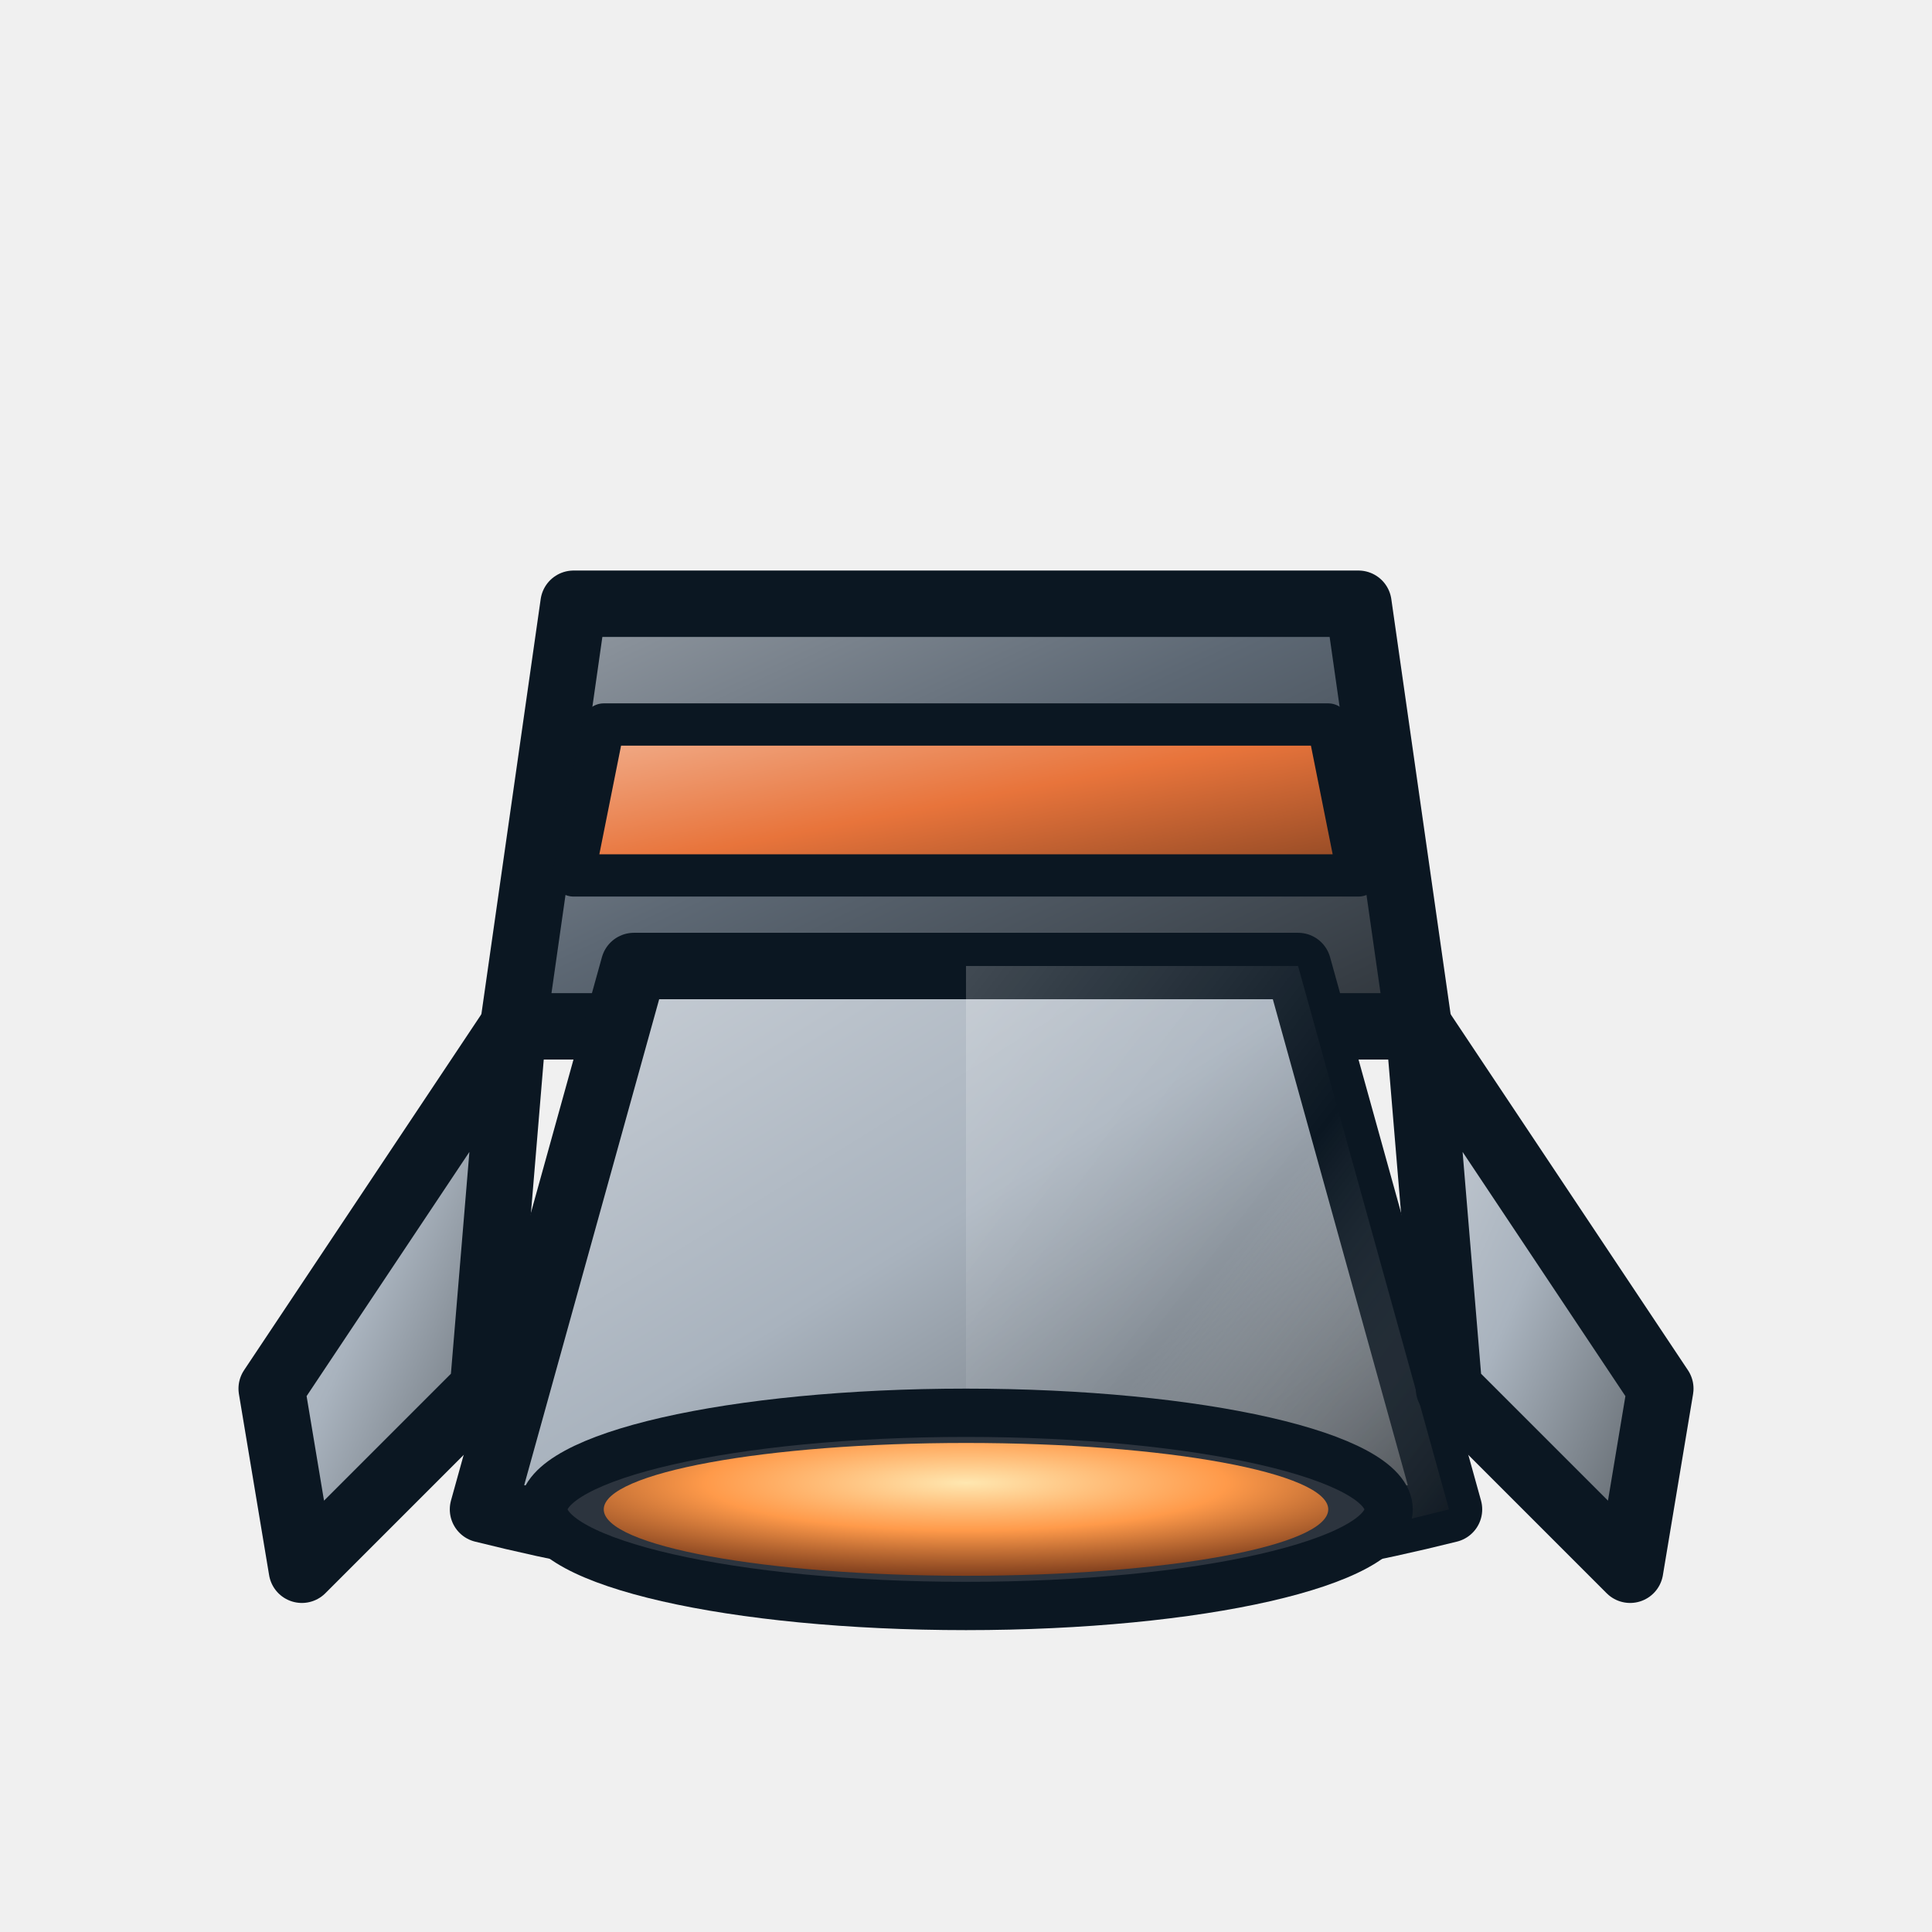
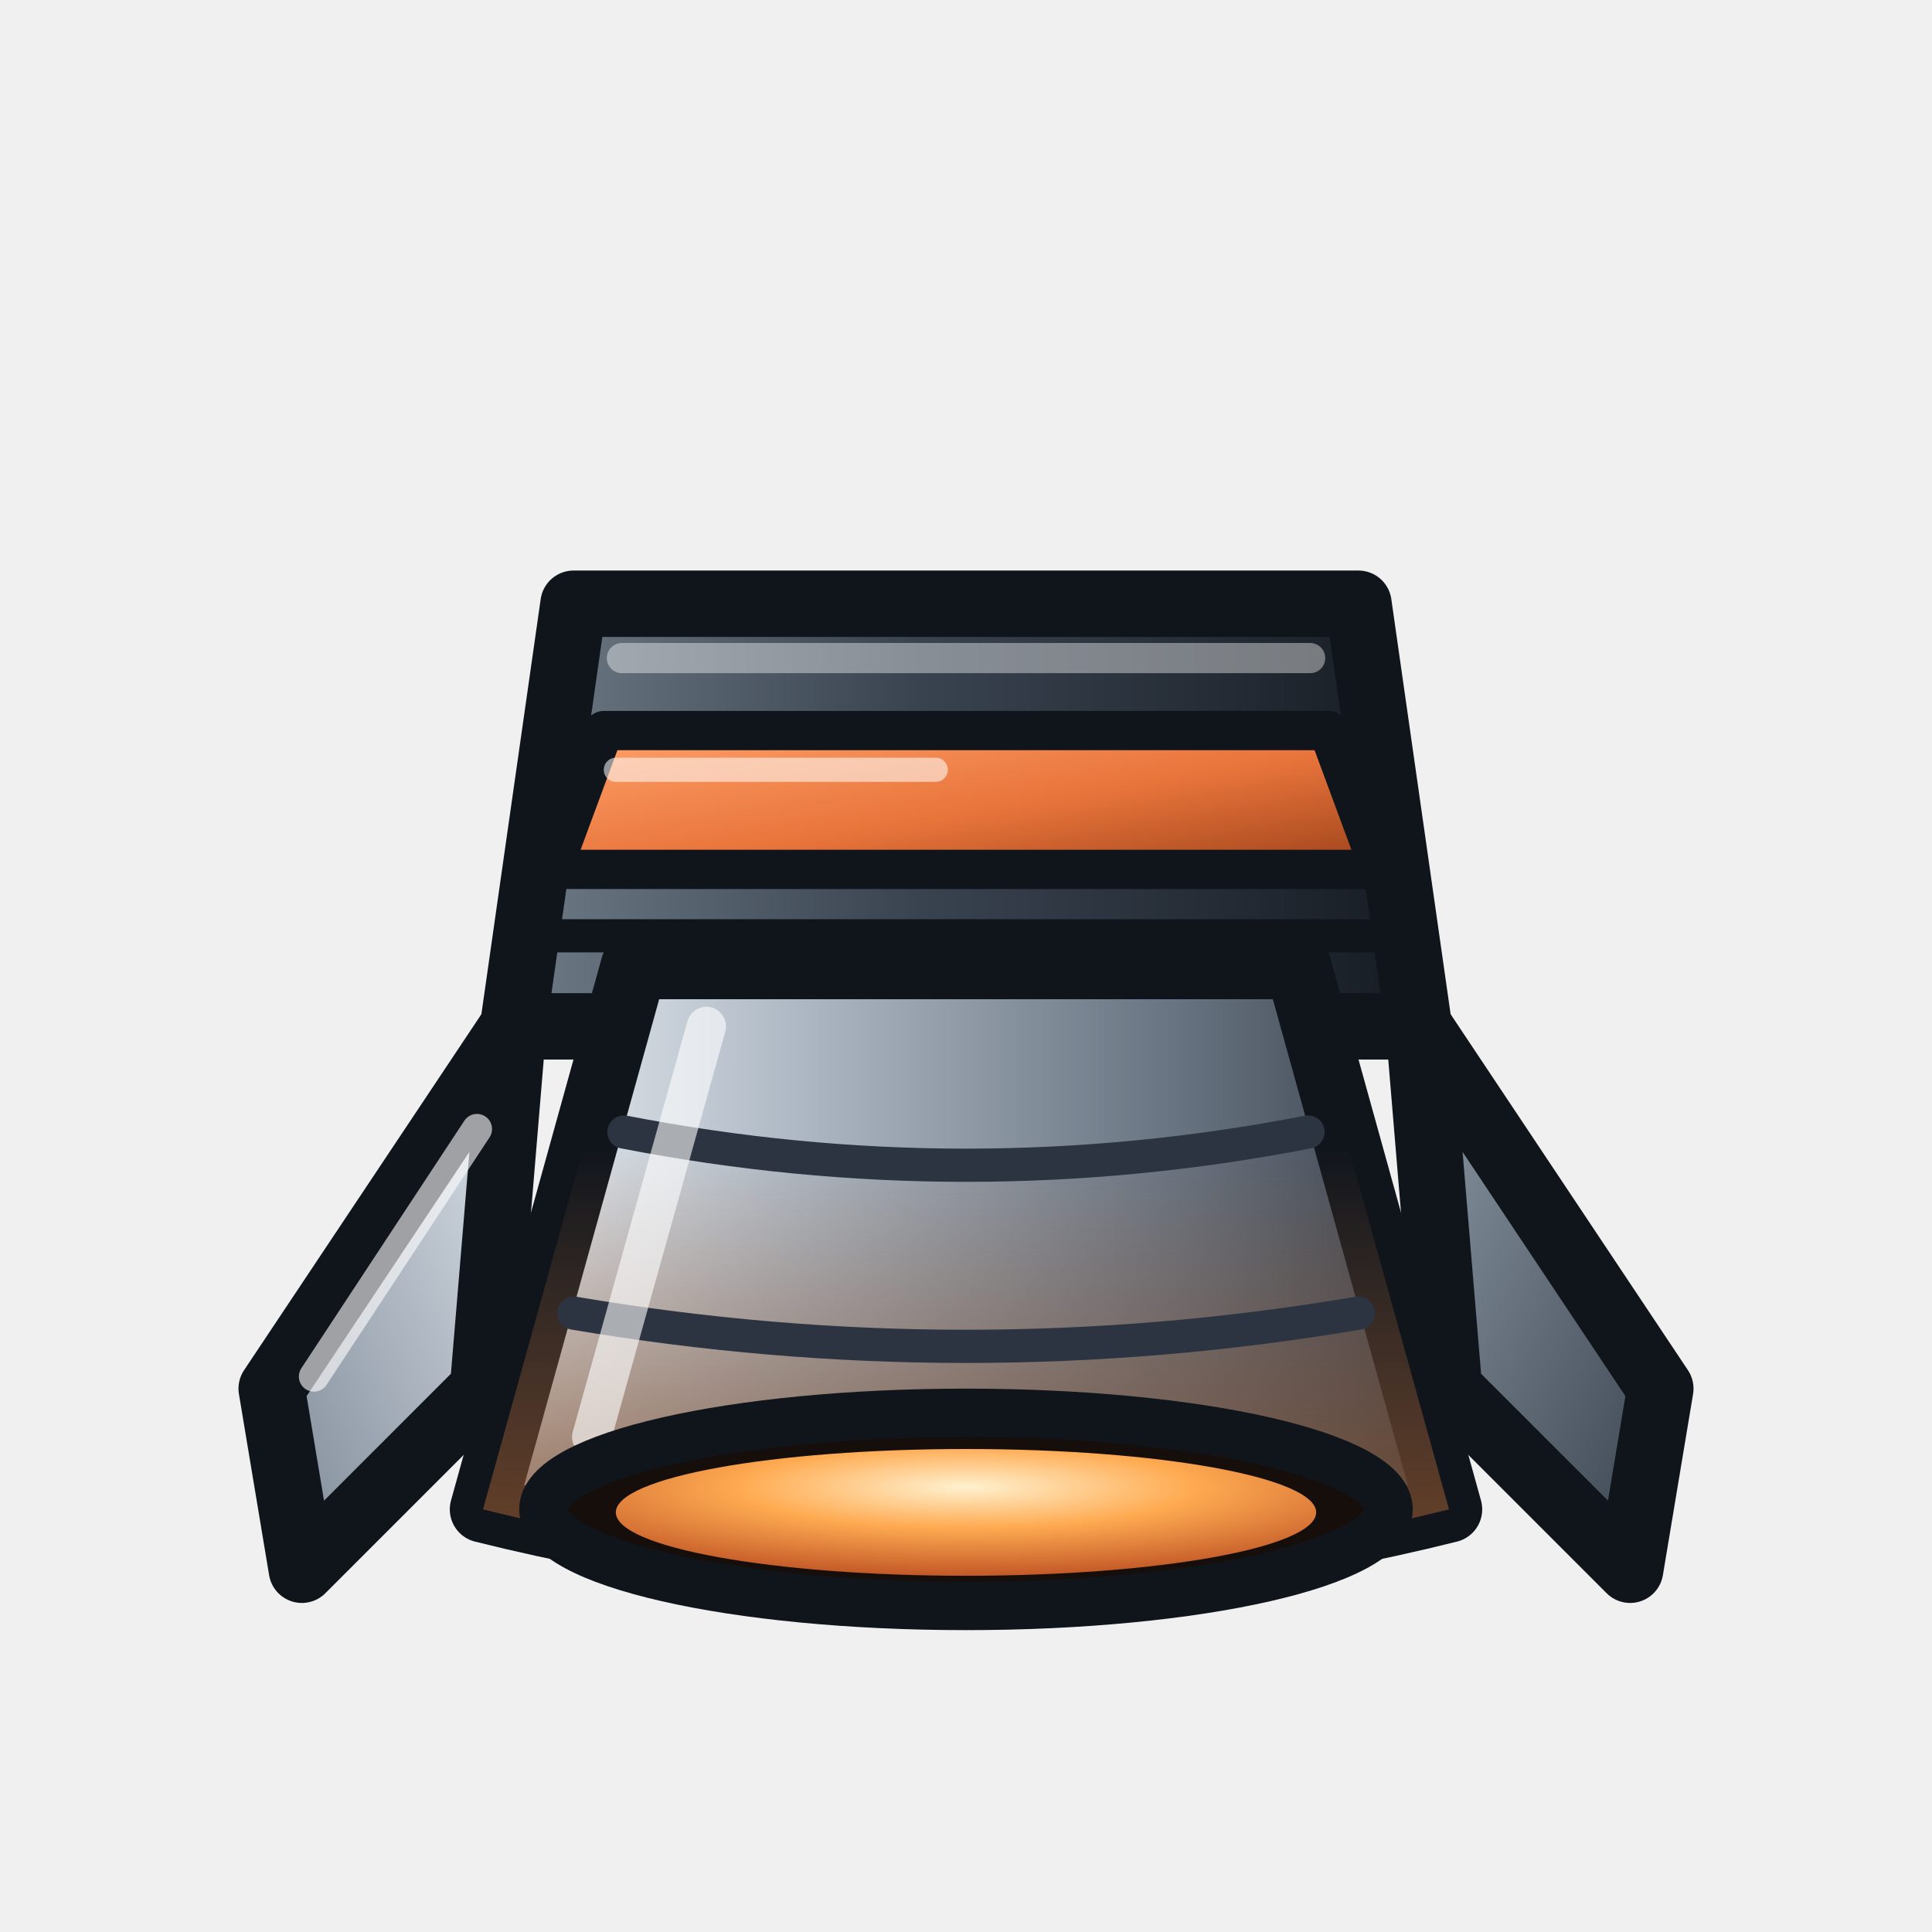
<svg xmlns="http://www.w3.org/2000/svg" viewBox="0 0 64 64">
  <defs>
    <linearGradient id="accent-fill" x1="0" y1="0" x2="1" y2="1">
-       <stop id="accent-light" offset="0" stop-color="#f2b393" />
-       <stop id="accent-base" offset="0.5" stop-color="#e8743b" />
-       <stop id="accent-dark" offset="1" stop-color="#8b4623" />
+       <stop id="accent-light" offset="0" stop-color="#ffa36b" />
+       <stop id="accent-base" offset="0.55" stop-color="#e8743b" />
+       <stop id="accent-dark" offset="1" stop-color="#9c4119" />
    </linearGradient>
-     <linearGradient id="m5d68743550" x1="0" y1="0" x2="1" y2="1">
-       <stop offset="0" stop-color="#969da5" />
-       <stop offset="0.45" stop-color="#5d6874" />
-       <stop offset="1" stop-color="#2e343a" />
+     <linearGradient id="house" x1="0" y1="0" x2="1" y2="0">
+       <stop offset="0" stop-color="#6f7a87" />
+       <stop offset="0.45" stop-color="#394350" />
+       <stop offset="1" stop-color="#171c23" />
    </linearGradient>
-     <linearGradient id="ma9b3be4055" x1="0" y1="0" x2="1" y2="1">
-       <stop offset="0" stop-color="#cbd1d8" />
-       <stop offset="0.45" stop-color="#a9b3be" />
-       <stop offset="1" stop-color="#4c5155" />
+     <linearGradient id="bell" x1="0" y1="0" x2="1" y2="0">
+       <stop offset="0" stop-color="#eef2f6" />
+       <stop offset="0.3" stop-color="#b3bdc8" />
+       <stop offset="0.7" stop-color="#6b7684" />
+       <stop offset="1" stop-color="#353e49" />
    </linearGradient>
-     <linearGradient id="sheen" x1="0" y1="0" x2="1" y2="1">
-       <stop offset="0" stop-color="#ffffff" stop-opacity="0.22" />
-       <stop offset="0.5" stop-color="#ffffff" stop-opacity="0" />
-       <stop offset="1" stop-color="#03070c" stop-opacity="0.4" />
+     <linearGradient id="warm" x1="0" y1="0" x2="0" y2="1">
+       <stop offset="0.3" stop-color="#8a5a3a" stop-opacity="0" />
+       <stop offset="1" stop-color="#7a4a2c" stop-opacity="0.85" />
    </linearGradient>
-     <radialGradient id="bglow" cx="0.5" cy="0.3" r="0.8">
-       <stop offset="0" stop-color="#ffe7b0" />
-       <stop offset="0.45" stop-color="#ff9a4a" />
-       <stop offset="1" stop-color="#5a2410" />
+     <radialGradient id="fire" cx="0.5" cy="0.3" r="0.8">
+       <stop offset="0" stop-color="#fff1cf" />
+       <stop offset="0.4" stop-color="#ffab52" />
+       <stop offset="1" stop-color="#b3431c" />
    </radialGradient>
-     <linearGradient id="ma9b3be4050" x1="0" y1="0" x2="1" y2="1">
-       <stop offset="0" stop-color="#cbd1d8" />
-       <stop offset="0.45" stop-color="#a9b3be" />
-       <stop offset="1" stop-color="#545a5f" />
+     <linearGradient id="vane-l" x1="1" y1="0" x2="0" y2="1">
+       <stop offset="0" stop-color="#dfe5ec" />
+       <stop offset="1" stop-color="#7b8795" />
+     </linearGradient>
+     <linearGradient id="vane-r" x1="0" y1="0" x2="1" y2="1">
+       <stop offset="0" stop-color="#8d99a6" />
+       <stop offset="1" stop-color="#39434e" />
    </linearGradient>
  </defs>
-   <g id="base" stroke="#0b1722" stroke-width="2.2" stroke-linejoin="round" stroke-linecap="round">
-     <path d="M19 20 L45 20 L47 34 L17 34 Z" fill="url(#m5d68743550)" />
-     <path d="M21 32 L43 32 L48 50 Q32 54 16 50 Z" fill="url(#ma9b3be4055)" />
-     <path d="M32 32 L43 32 L48 50 Q32 54 32 52 Z" fill="url(#sheen)" stroke="none" />
-     <ellipse cx="32" cy="50" rx="14" ry="3.2" fill="#2c343e" stroke-width="1.6" />
-     <ellipse cx="32" cy="50" rx="12" ry="2.2" fill="url(#bglow)" stroke="none" />
-     <path d="M17 34 L9 46 L10 52 L16 46 Z" fill="url(#ma9b3be4050)" />
-     <path d="M47 34 L55 46 L54 52 L48 46 Z" fill="url(#ma9b3be4050)" />
+   <g id="base" stroke="#10151c" stroke-width="2.2" stroke-linejoin="round" stroke-linecap="round">
+     <path d="M17 34 L9 46 L10 52 L16 46 Z" fill="url(#vane-l)" />
+     <path d="M47 34 L55 46 L54 52 L48 46 Z" fill="url(#vane-r)" />
+     <path d="M15.8 37.4 L10.4 45.6" fill="none" stroke="#ffffff" stroke-opacity="0.6" stroke-width="1" />
+     <path d="M19 20 L45 20 L47 34 L17 34 Z" fill="url(#house)" />
+     <path d="M20.6 21.8 L43.4 21.8" fill="none" stroke="#ffffff" stroke-opacity="0.4" stroke-width="1" />
+     <path d="M18.2 31 L45.8 31" fill="none" stroke="#10151c" stroke-width="1.1" />
+     <path d="M21 32 L43 32 L48 50 Q32 54 16 50 Z" fill="url(#bell)" />
+     <path d="M21 32 L43 32 L48 50 Q32 54 16 50 Z" fill="url(#warm)" stroke="none" />
+     <path d="M20.67 37.5 Q32 39.7 43.33 37.5 M19.01 43.5 Q32 45.7 44.99 43.5" fill="none" stroke="#2b3440" stroke-width="1.1" />
+     <path d="M23.4 34 L19.6 47.6" fill="none" stroke="#ffffff" stroke-opacity="0.6" stroke-width="1.3" />
+     <ellipse cx="32" cy="50" rx="14" ry="3.2" fill="#160e0a" stroke-width="1.6" />
+     <ellipse cx="32" cy="50.1" rx="11.6" ry="2.1" fill="url(#fire)" stroke="none" />
  </g>
-   <g id="accent" stroke="#0b1722" stroke-width="2.2" stroke-linejoin="round" stroke-linecap="round">
-     <path d="M20 24 L44 24 L45 29 L19 29 Z" fill="url(#accent-fill)" stroke-width="1.4" />
+   <g id="accent" stroke="#10151c" stroke-width="2.2" stroke-linejoin="round" stroke-linecap="round">
+     <path d="M20 24.2 L44 24.2 L45.7 28.8 L18.3 28.8 Z" fill="url(#accent-fill)" stroke-width="1.3" />
+     <path d="M20.4 25.5 L31 25.5" fill="none" stroke="#ffffff" stroke-opacity="0.55" stroke-width="0.8" />
  </g>
</svg>
